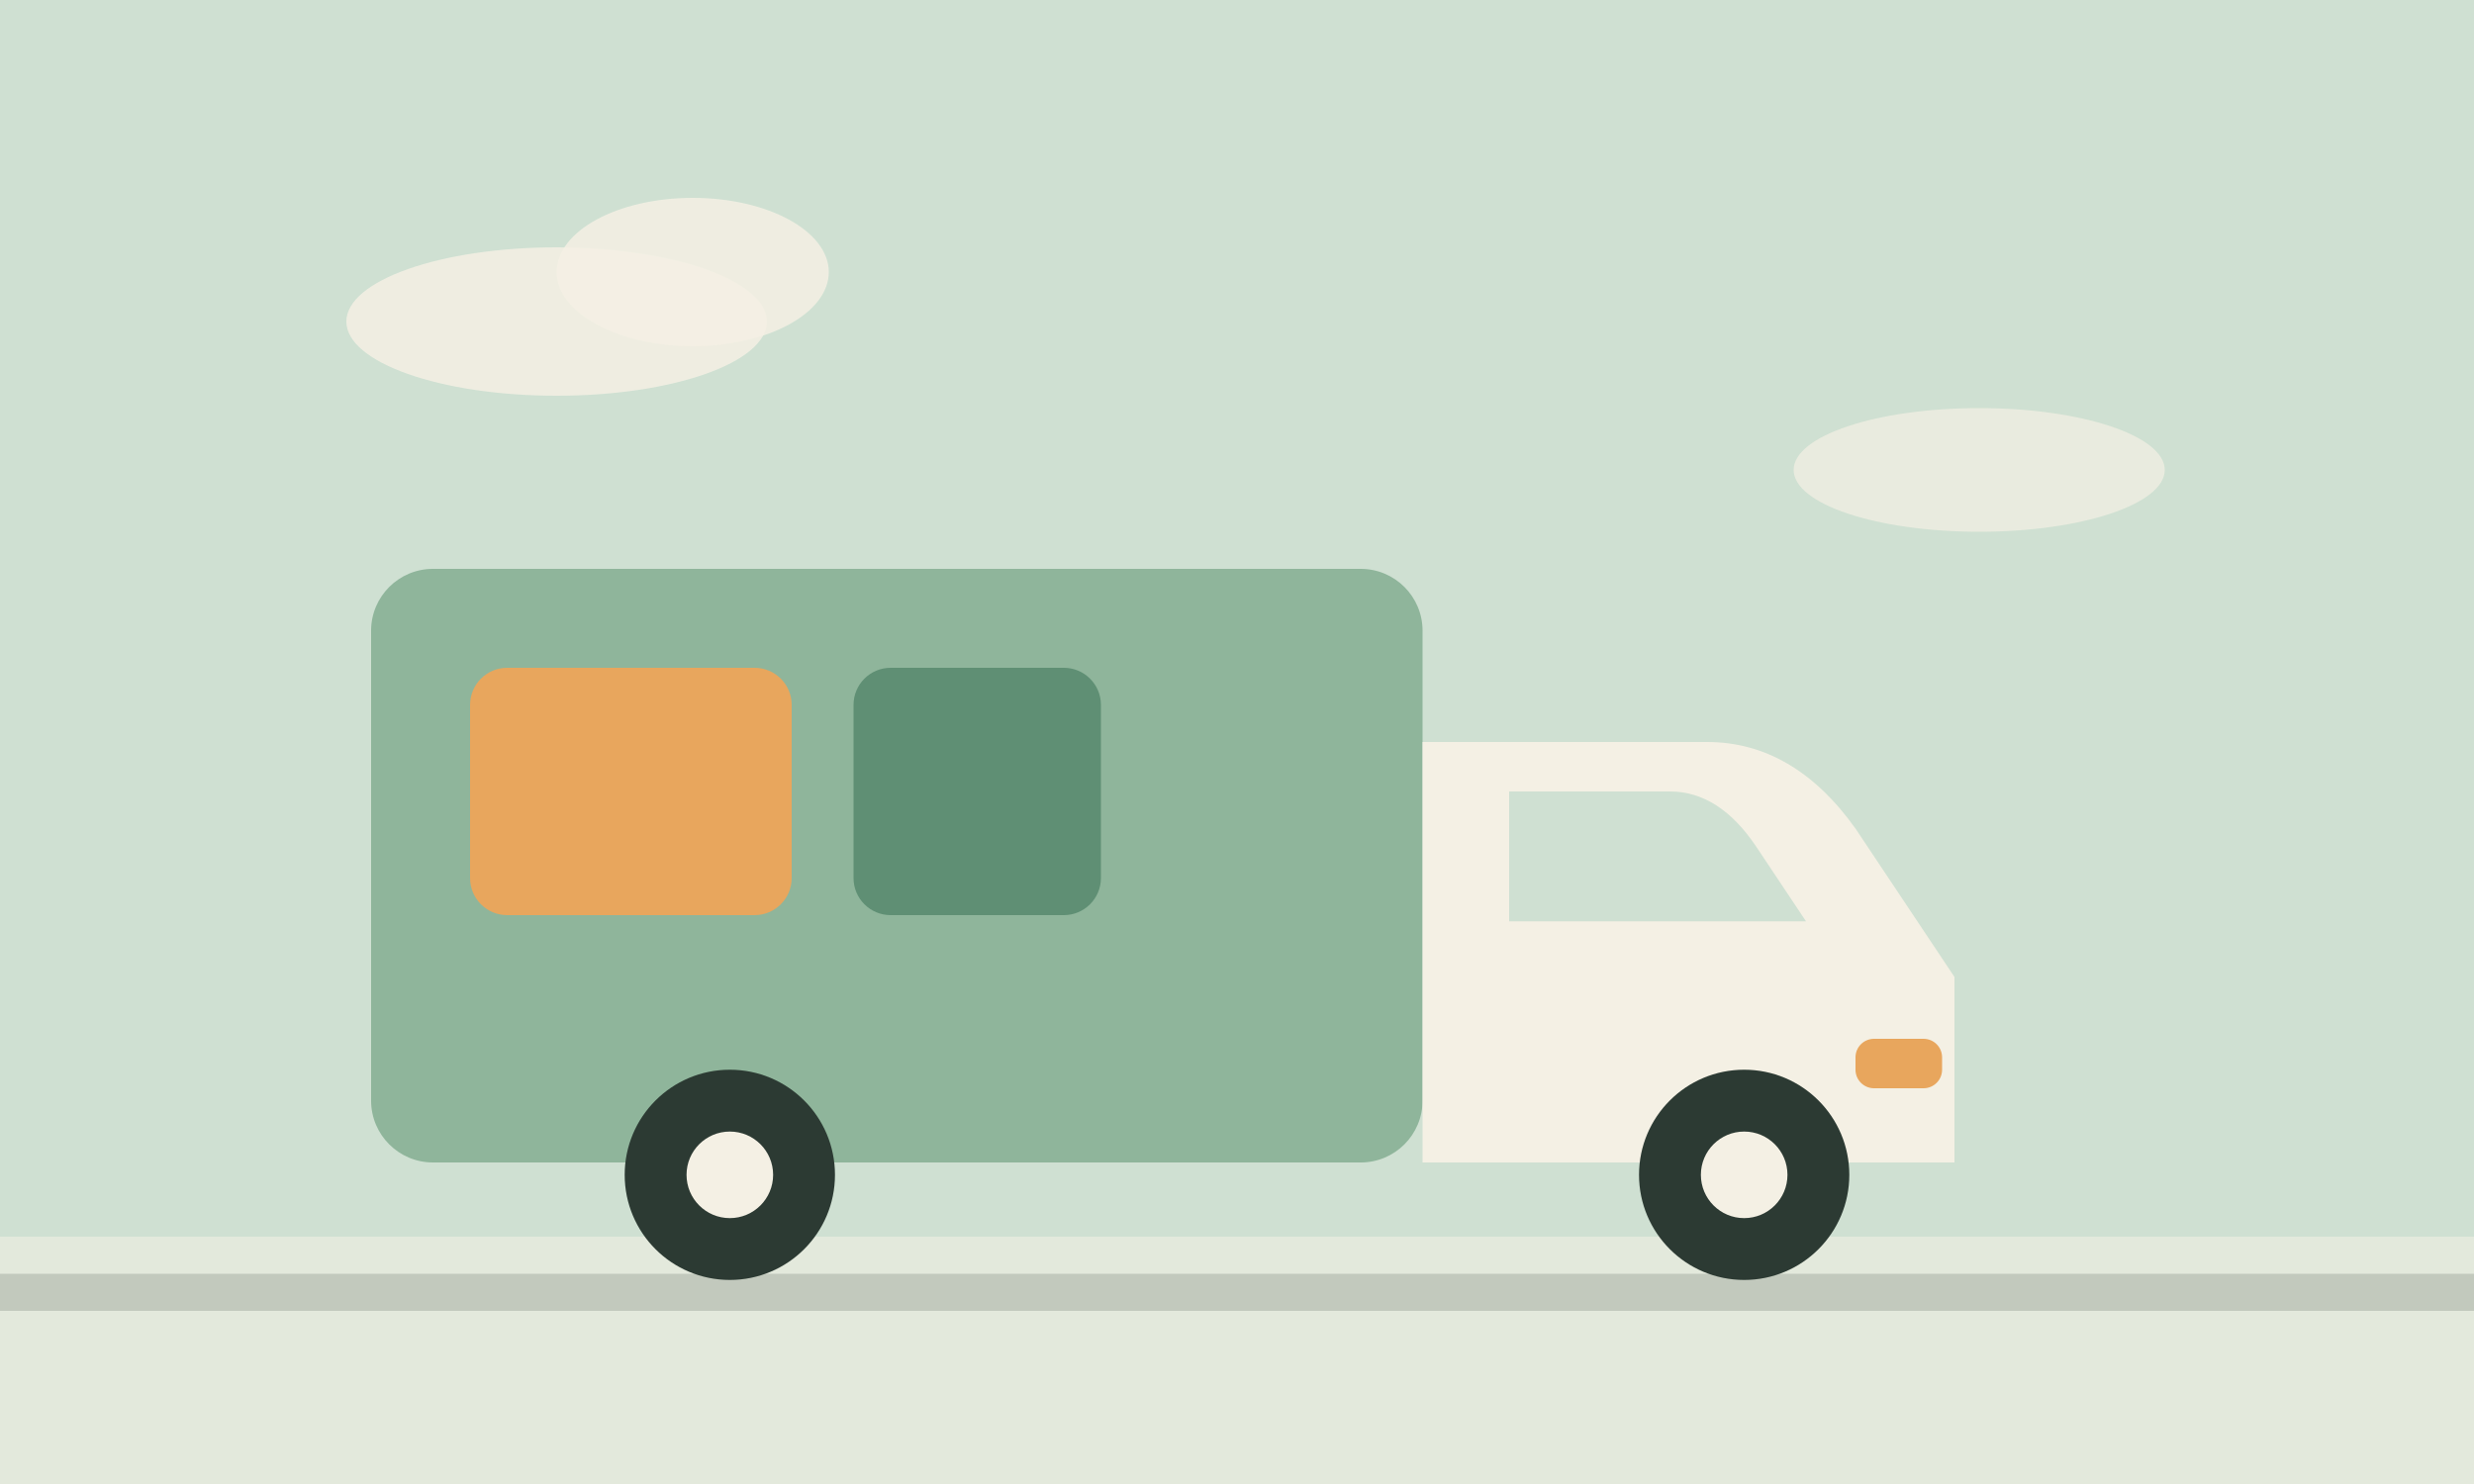
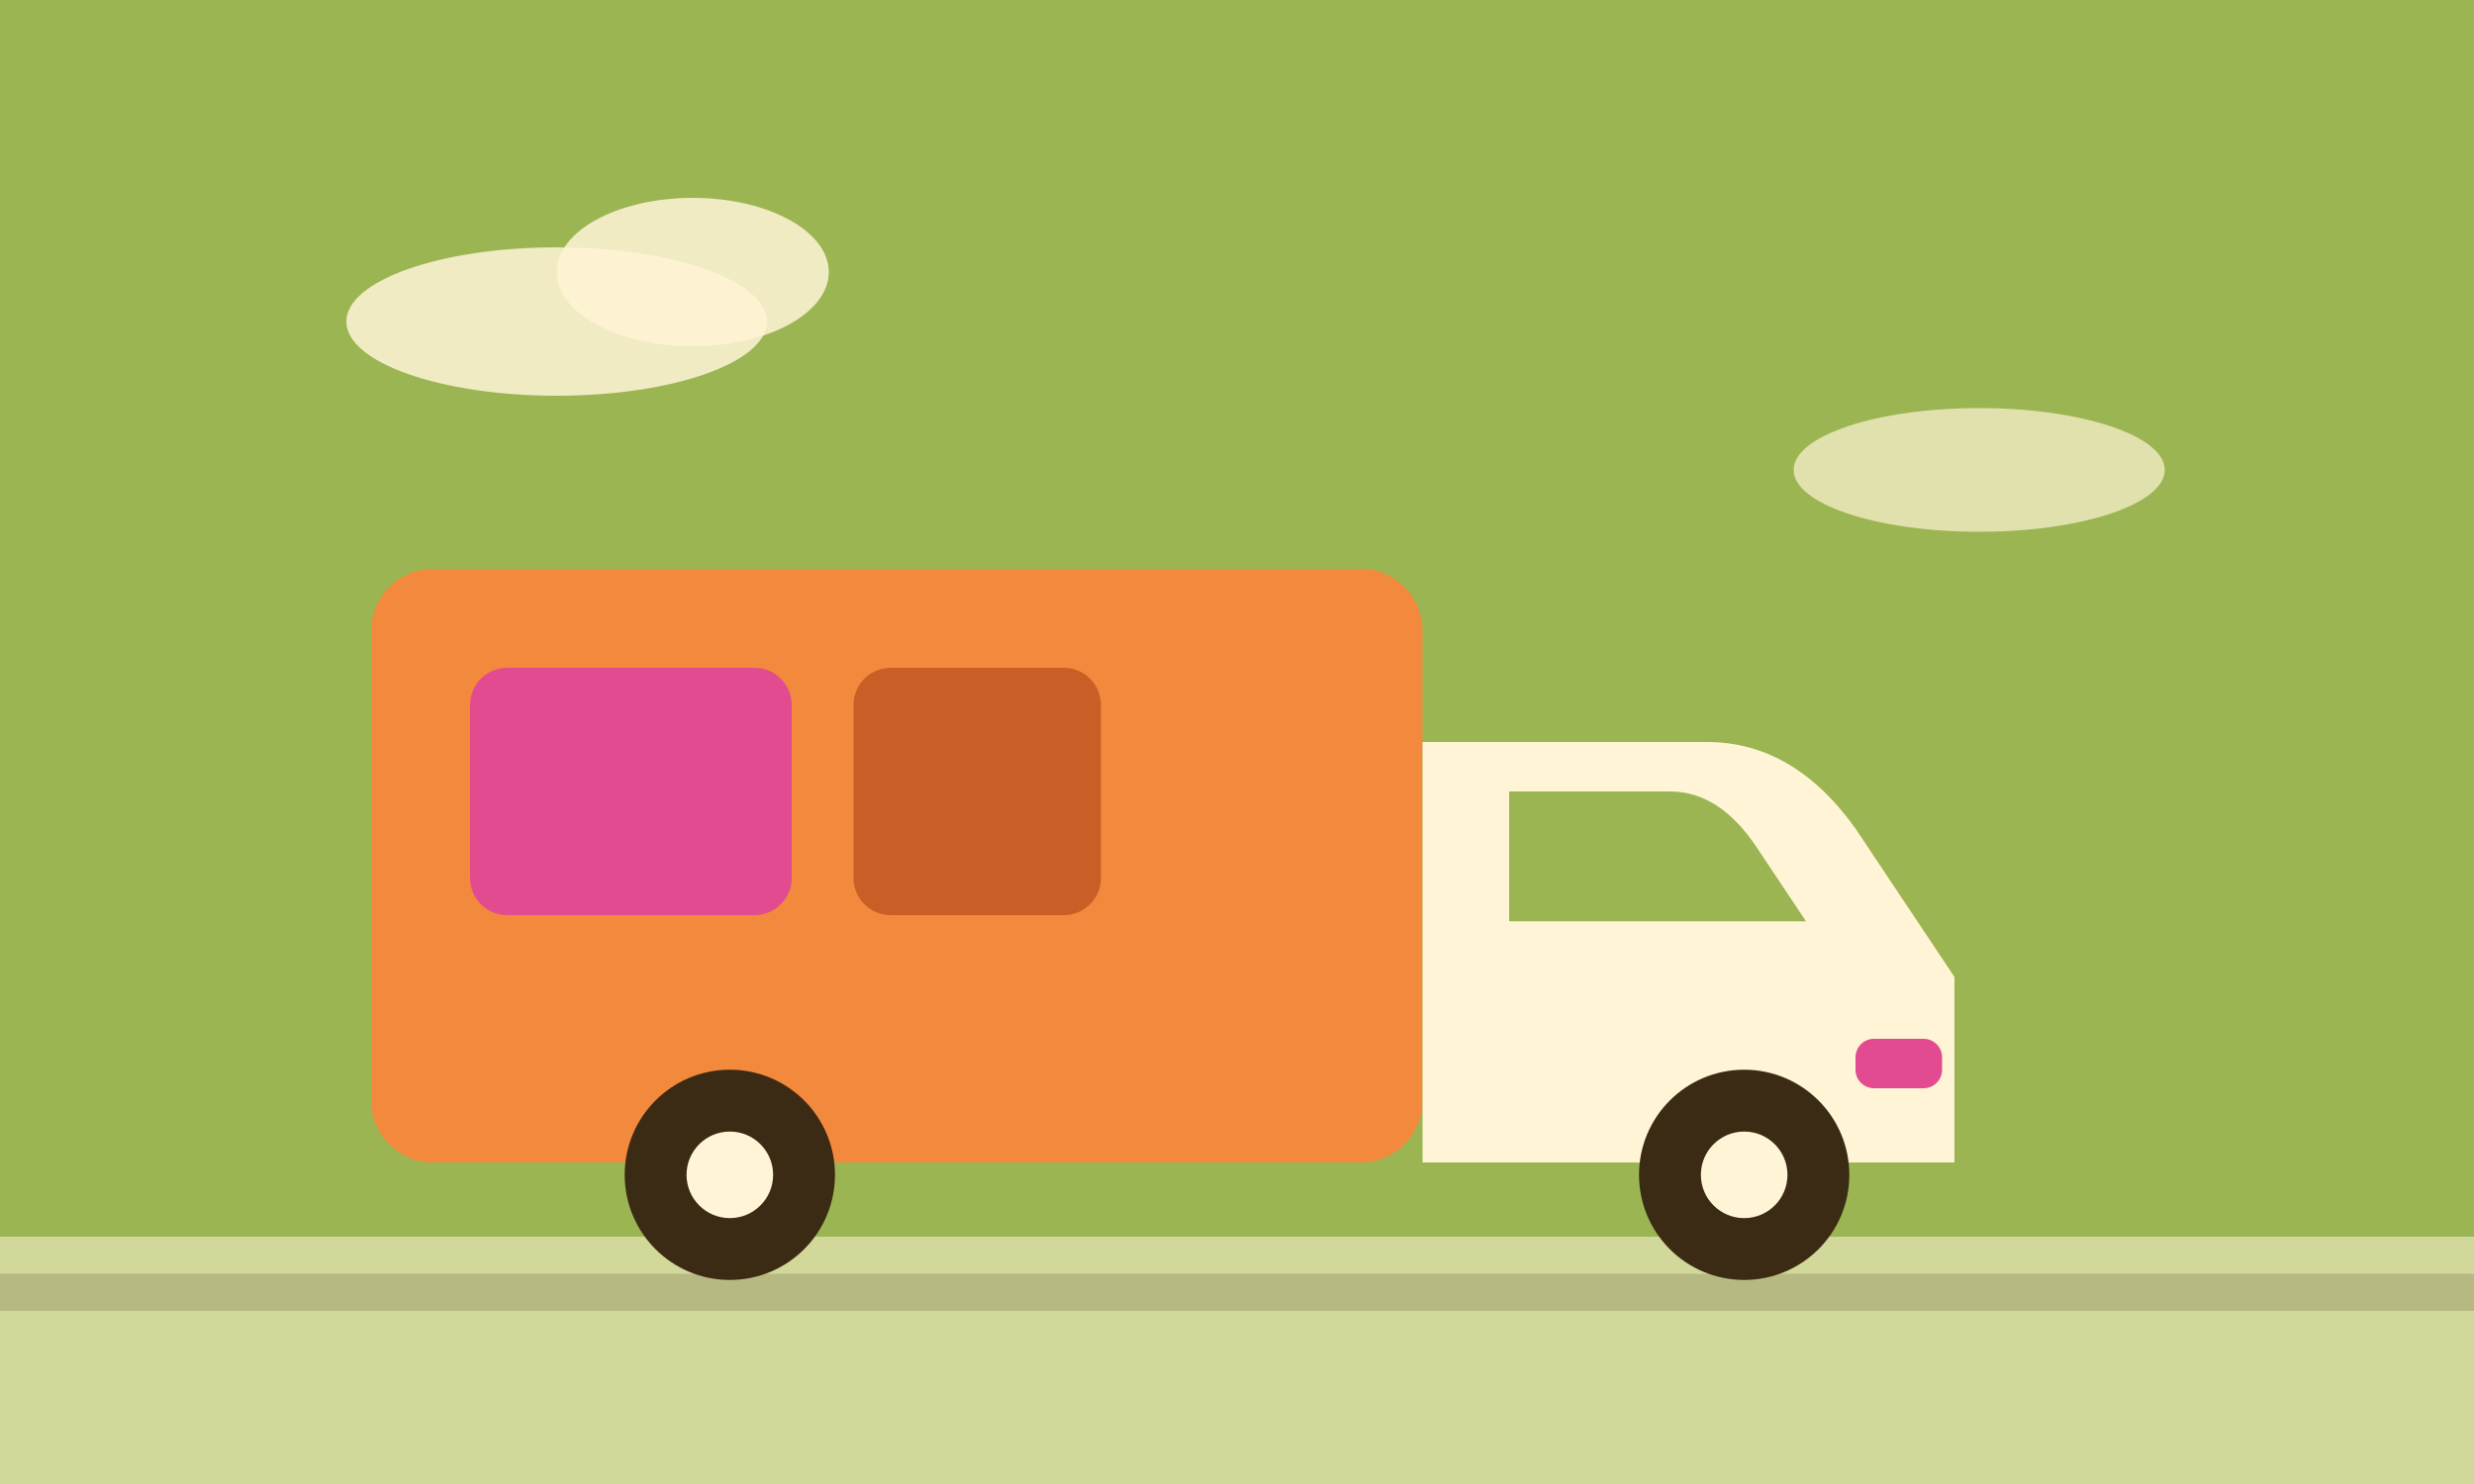
<svg xmlns="http://www.w3.org/2000/svg" viewBox="0 0 400 240" preserveAspectRatio="xMidYMid slice">
-   <rect width="400" height="240" fill="#cfe0d2" />
-   <ellipse cx="90" cy="52" rx="34" ry="12" fill="#f4f0e4" opacity=".85" />
-   <ellipse cx="112" cy="44" rx="22" ry="12" fill="#f4f0e4" opacity=".85" />
-   <ellipse cx="320" cy="76" rx="30" ry="10" fill="#f4f0e4" opacity=".7" />
-   <rect x="0" y="200" width="400" height="40" fill="#f4f0e4" opacity=".55" />
-   <rect x="0" y="206" width="400" height="6" fill="#2c3a33" opacity=".18" />
-   <rect x="60" y="92" width="170" height="96" rx="10" fill="#8fb59b" />
-   <path d="M230 120 h46 q14 0 24 14 l16 24 v30 h-86z" fill="#f4f0e4" />
-   <path d="M244 128 h26 q8 0 14 9 l8 12 h-48z" fill="#cfe0d2" />
-   <rect x="76" y="108" width="52" height="40" rx="6" fill="#e8a65d" />
-   <rect x="138" y="108" width="40" height="40" rx="6" fill="#5f8f74" />
-   <circle cx="118" cy="190" r="17" fill="#2c3a33" />
-   <circle cx="118" cy="190" r="7" fill="#f4f0e4" />
-   <circle cx="282" cy="190" r="17" fill="#2c3a33" />
-   <circle cx="282" cy="190" r="7" fill="#f4f0e4" />
-   <rect x="300" y="168" width="14" height="8" rx="3" fill="#e8a65d" />
+   <rect width="400" height="240" fill="#9bb552" />
+   <ellipse cx="90" cy="52" rx="34" ry="12" fill="#fff4d6" opacity=".85" />
+   <ellipse cx="112" cy="44" rx="22" ry="12" fill="#fff4d6" opacity=".85" />
+   <ellipse cx="320" cy="76" rx="30" ry="10" fill="#fff4d6" opacity=".7" />
+   <rect x="0" y="200" width="400" height="40" fill="#fff4d6" opacity=".55" />
+   <rect x="0" y="206" width="400" height="6" fill="#3b2a14" opacity=".18" />
+   <rect x="60" y="92" width="170" height="96" rx="10" fill="#f2893d" />
+   <path d="M230 120 h46 q14 0 24 14 l16 24 v30 h-86z" fill="#fff4d6" />
+   <path d="M244 128 h26 q8 0 14 9 l8 12 h-48z" fill="#9bb552" />
+   <rect x="76" y="108" width="52" height="40" rx="6" fill="#e24b8f" />
+   <rect x="138" y="108" width="40" height="40" rx="6" fill="#c95f27" />
+   <circle cx="118" cy="190" r="17" fill="#3b2a14" />
+   <circle cx="118" cy="190" r="7" fill="#fff4d6" />
+   <circle cx="282" cy="190" r="17" fill="#3b2a14" />
+   <circle cx="282" cy="190" r="7" fill="#fff4d6" />
+   <rect x="300" y="168" width="14" height="8" rx="3" fill="#e24b8f" />
</svg>
